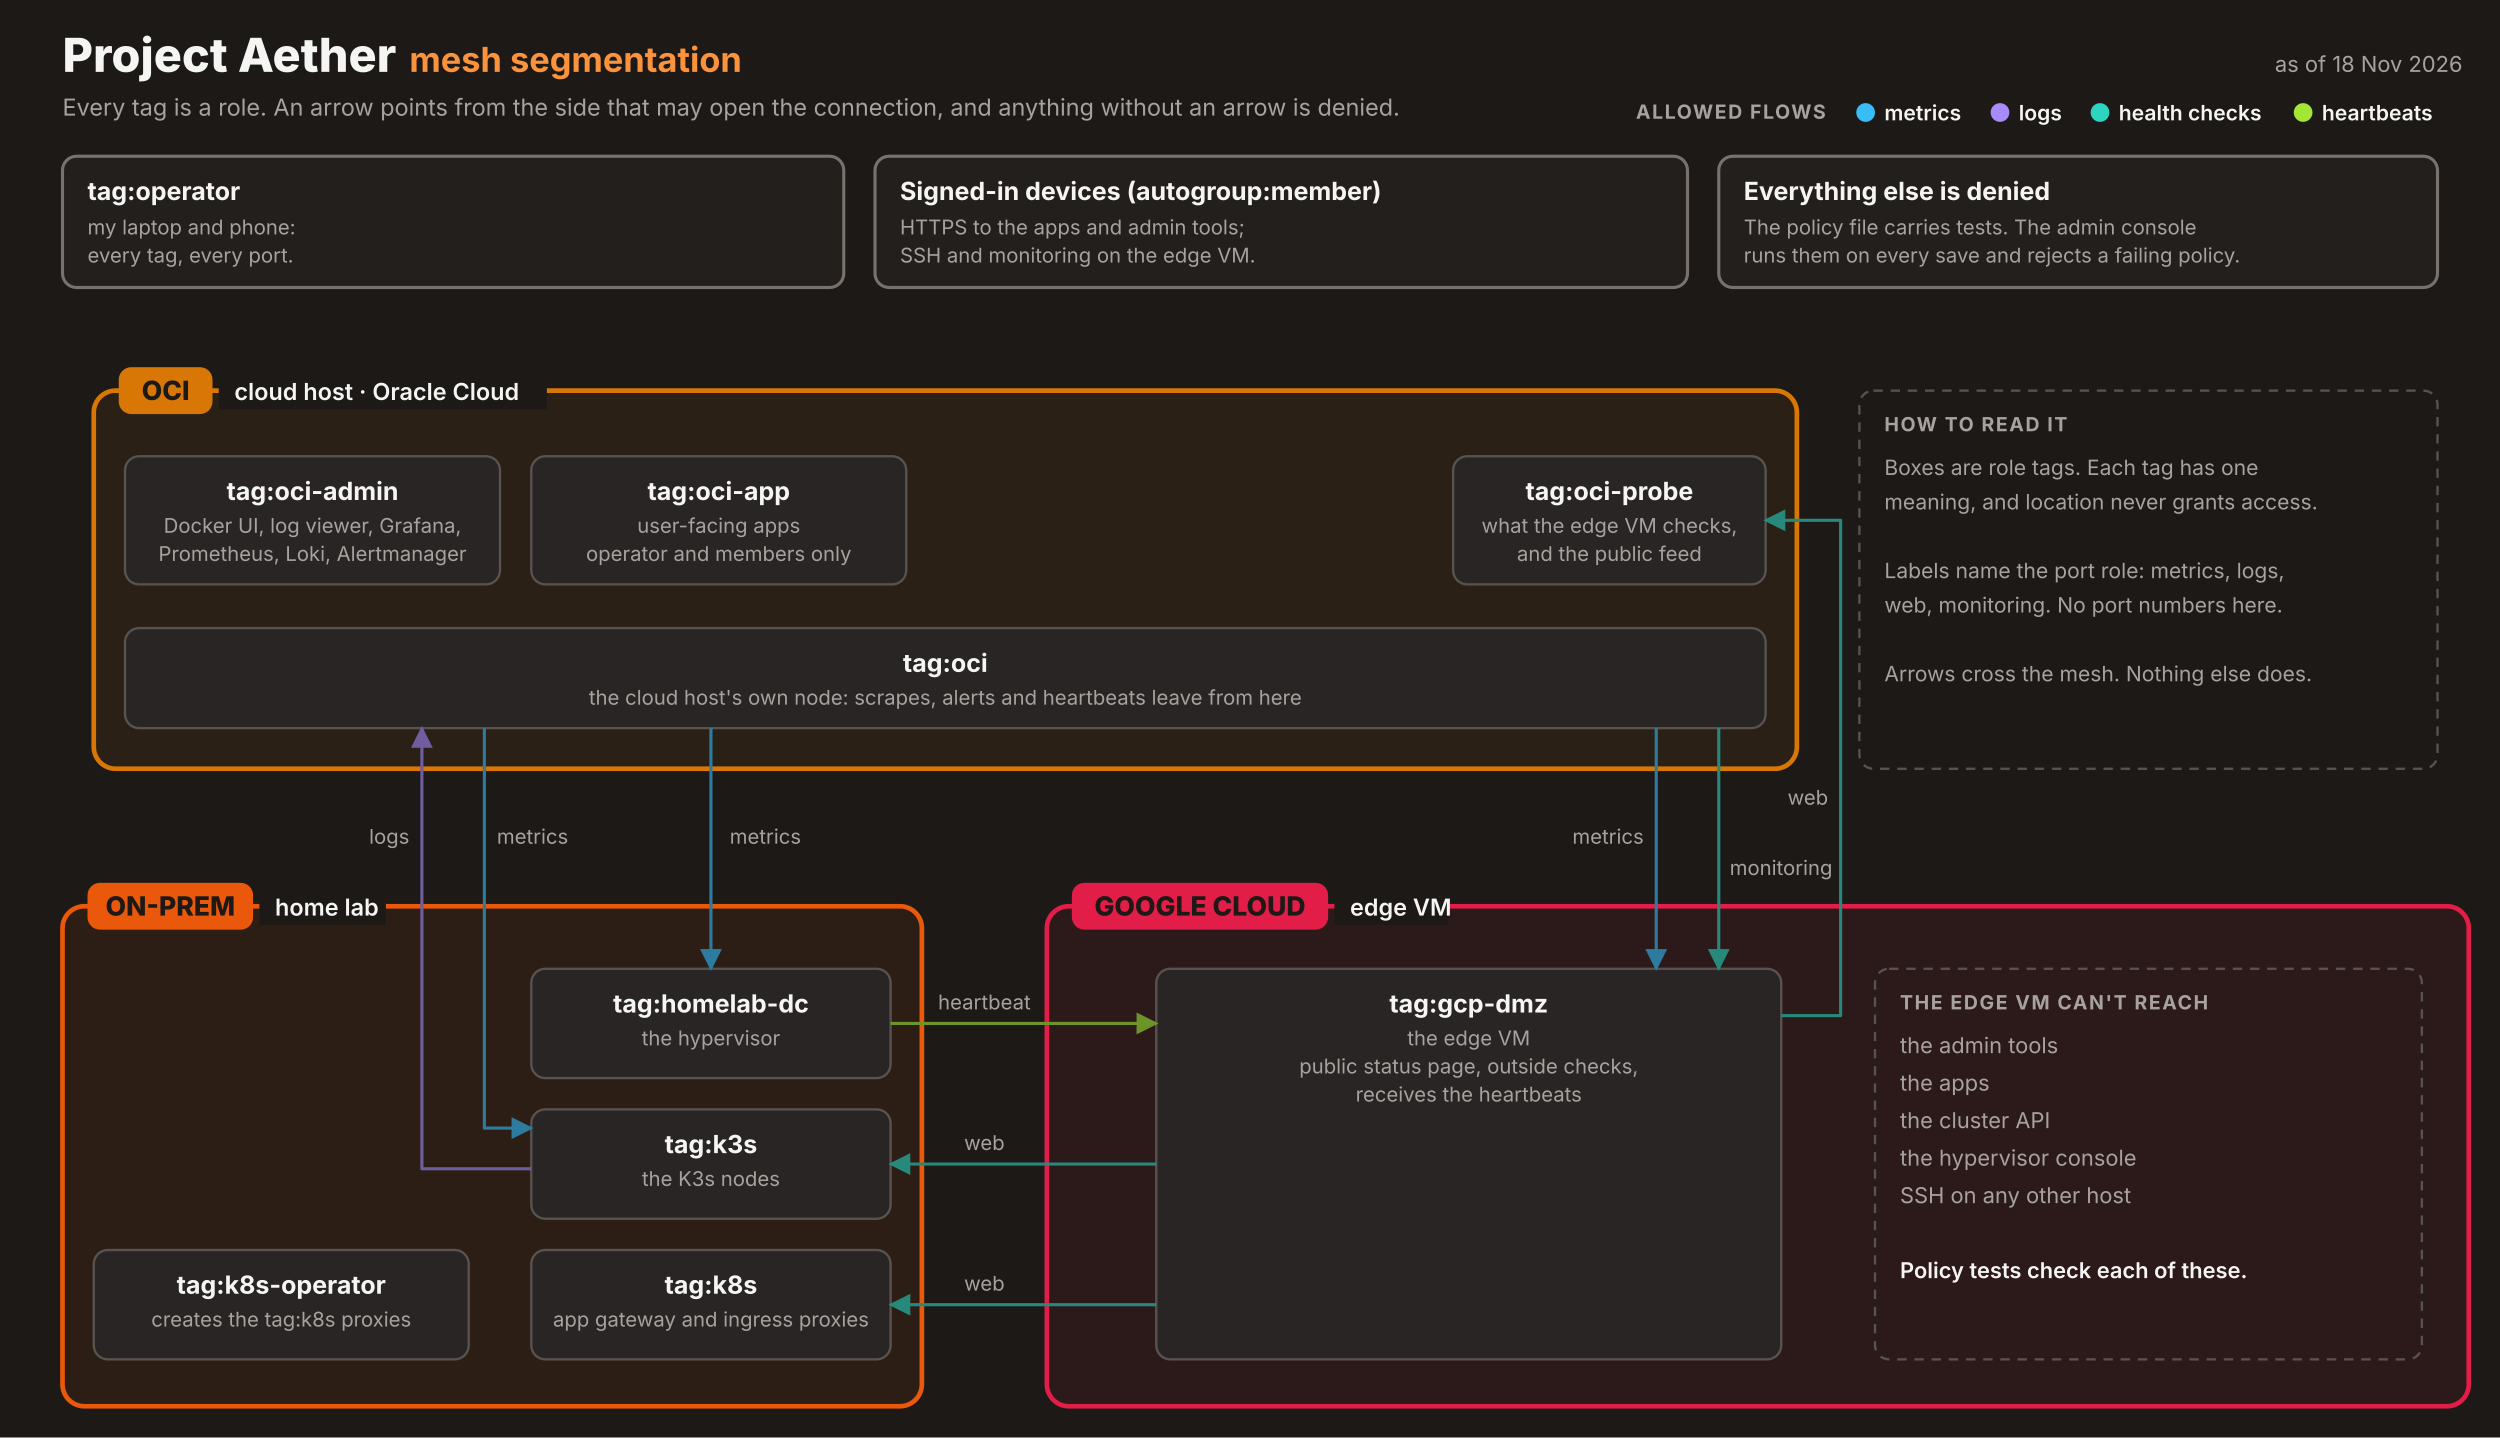
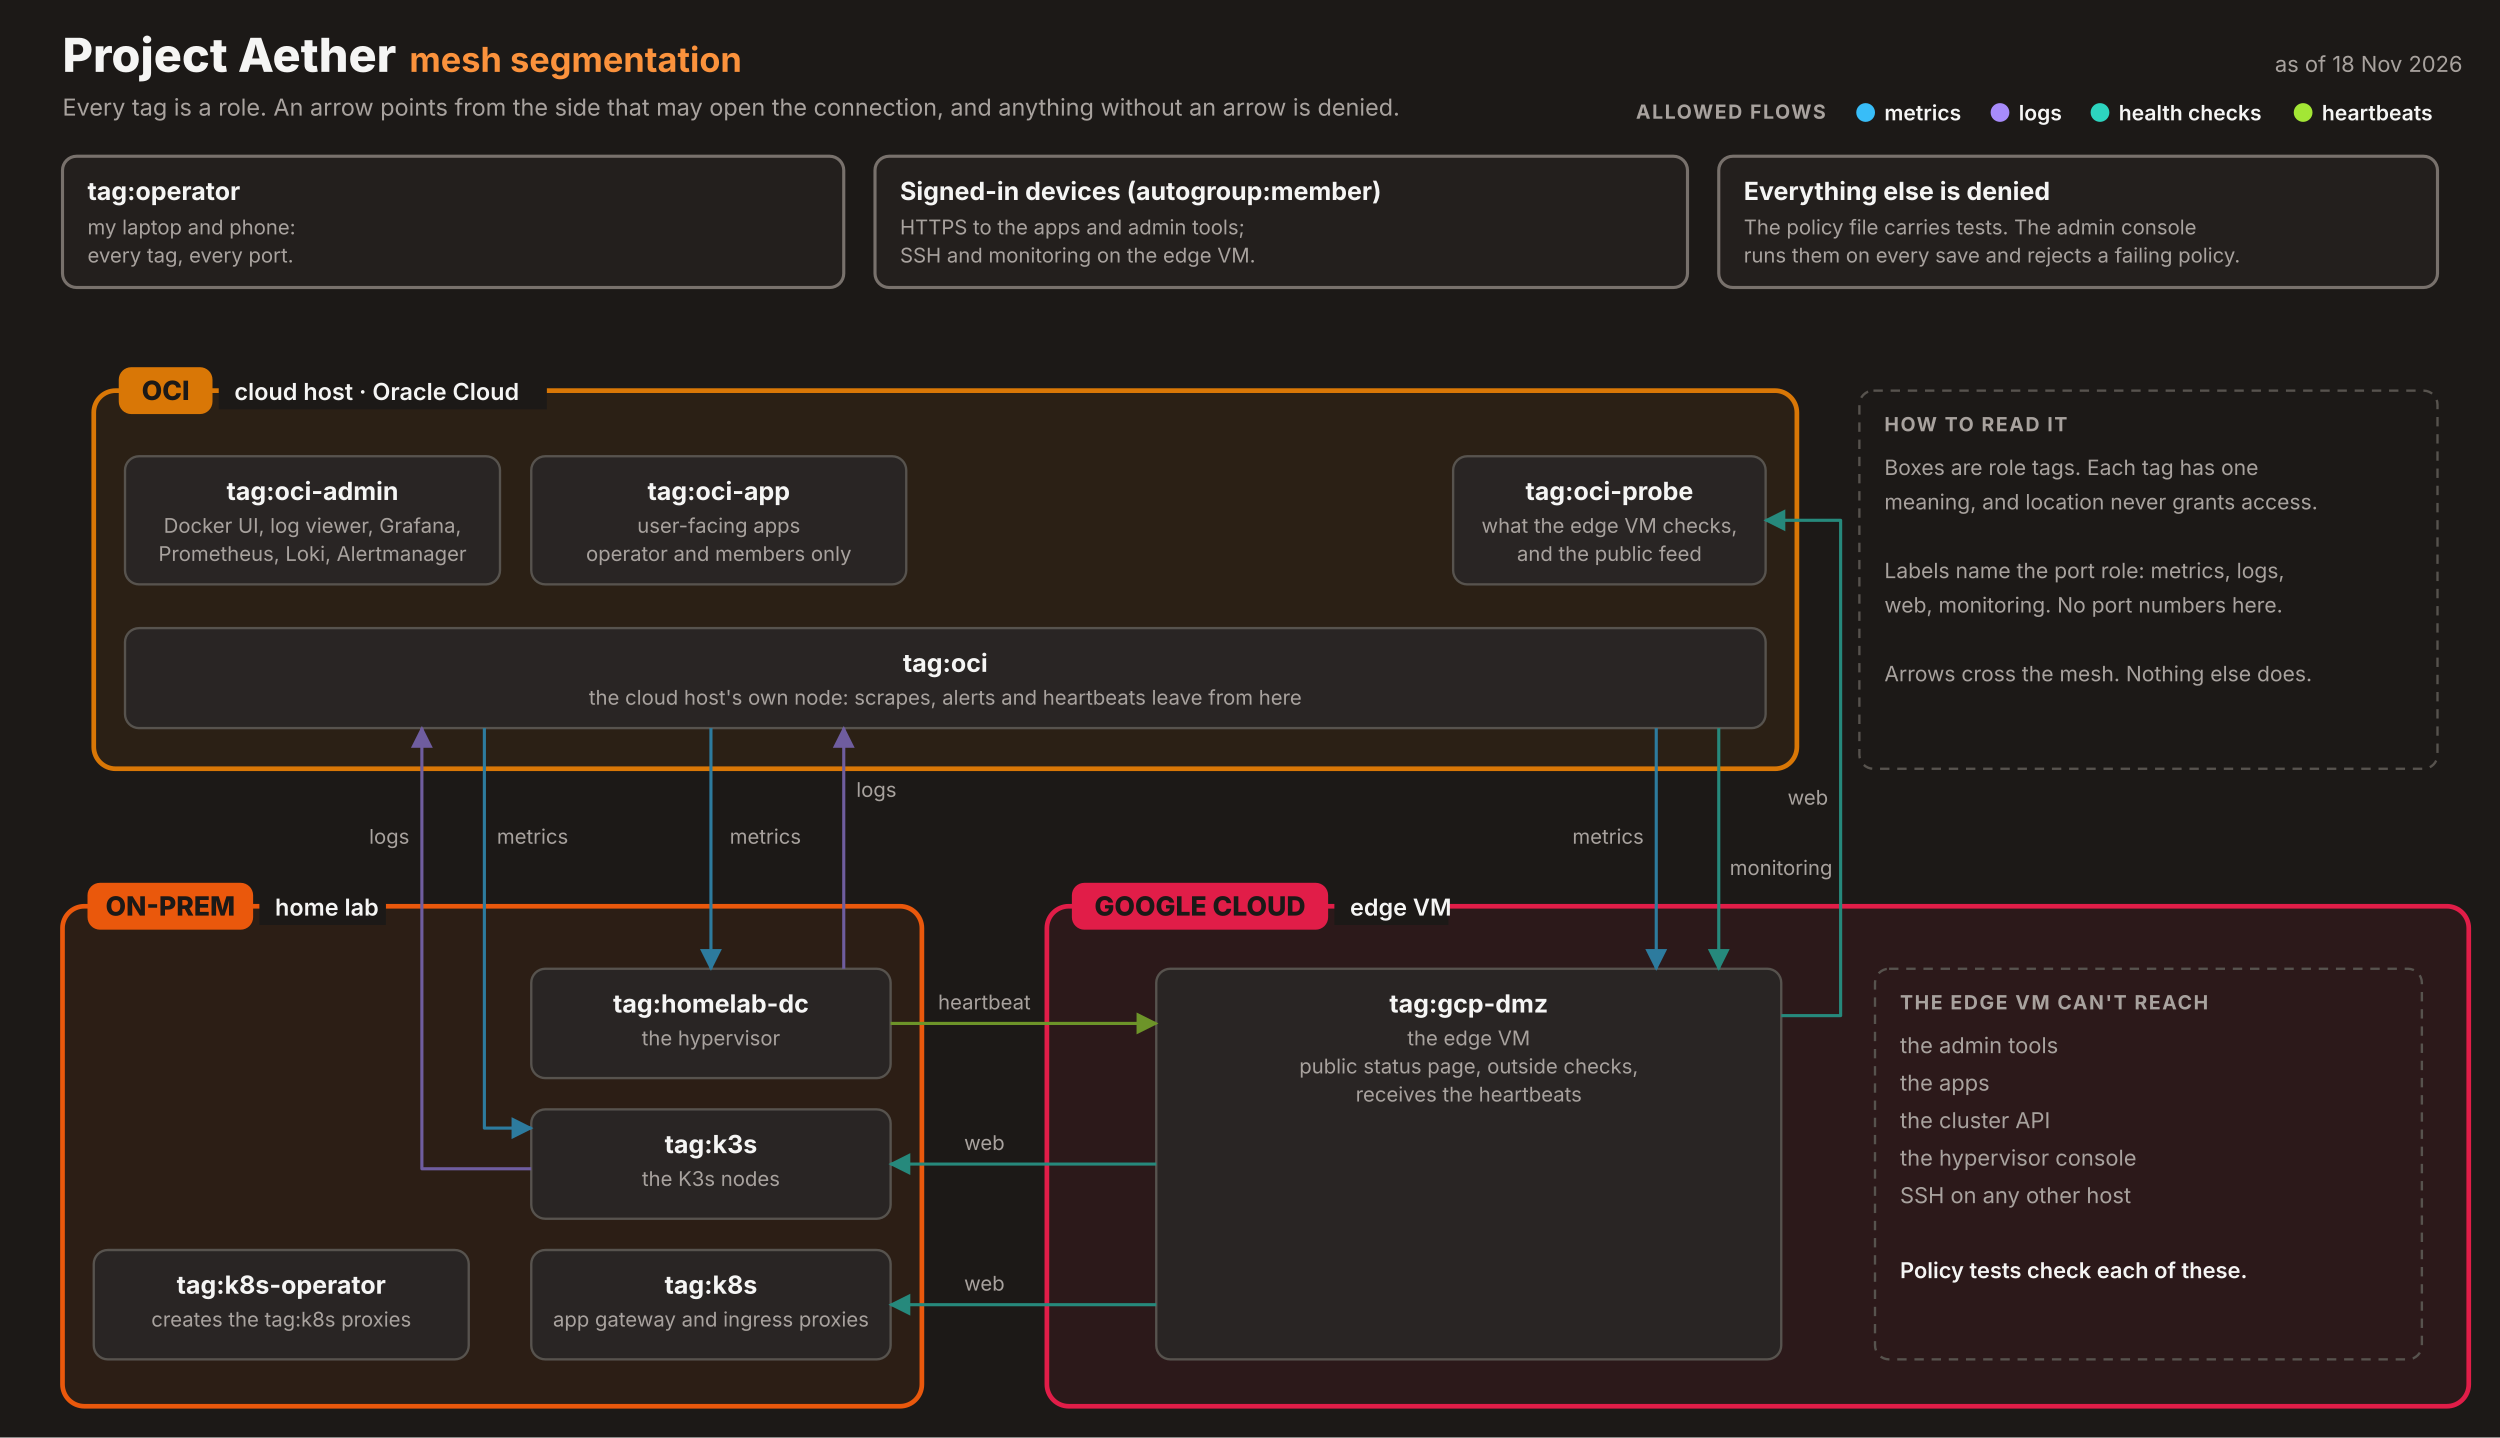
- <svg xmlns="http://www.w3.org/2000/svg" viewBox="0 0 1600 920" width="1600" height="920" font-family="Inter, 'Segoe UI', system-ui, -apple-system, Helvetica, Arial, sans-serif" role="img" aria-label="Mesh segmentation in Project Aether. Role tags are boxes, grouped by site: home lab, Oracle Cloud and Google Cloud, plus the operator and signed-in devices. The operator reaches every tag. Signed-in devices reach the apps and admin tools over HTTPS and the edge VM over SSH and monitoring. The cloud host scrapes metrics from the K3s nodes, the hypervisor and the edge VM and runs monitoring checks on the edge VM. The K3s nodes send logs to the cloud host. The edge VM may check the monitored services and the public feed on the cloud host and the web ports of the cluster. The hypervisor sends heartbeats to the edge VM. Everything else is denied, and policy tests run on every save.">
+ <svg xmlns="http://www.w3.org/2000/svg" viewBox="0 0 1600 920" width="1600" height="920" font-family="Inter, 'Segoe UI', system-ui, -apple-system, Helvetica, Arial, sans-serif" role="img" aria-label="Mesh segmentation in Project Aether. Role tags are boxes, grouped by site: home lab, Oracle Cloud and Google Cloud, plus the operator and signed-in devices. The operator reaches every tag. Signed-in devices reach the apps and admin tools over HTTPS and the edge VM over SSH and monitoring. The cloud host scrapes metrics from the K3s nodes, the hypervisor and the edge VM and runs monitoring checks on the edge VM. The K3s nodes and the hypervisor send logs to the cloud host. The edge VM may check the monitored services and the public feed on the cloud host and the web ports of the cluster. The hypervisor sends heartbeats to the edge VM. Everything else is denied, and policy tests run on every save.">
  <defs>
    <marker id="arr" viewBox="0 0 10 10" refX="9" refY="5" markerWidth="7" markerHeight="7" orient="auto">
      <path d="M0 0L10 5L0 10z" fill="#A8A29E" />
    </marker>
    <marker id="arr-2d7b9e" viewBox="0 0 10 10" refX="9" refY="5" markerWidth="7" markerHeight="7" orient="auto">
      <path d="M0 0L10 5L0 10z" fill="#2D7B9E" />
    </marker>
    <marker id="arr-6f5d9f" viewBox="0 0 10 10" refX="9" refY="5" markerWidth="7" markerHeight="7" orient="auto">
      <path d="M0 0L10 5L0 10z" fill="#6F5D9F" />
    </marker>
    <marker id="arr-26897c" viewBox="0 0 10 10" refX="9" refY="5" markerWidth="7" markerHeight="7" orient="auto">
      <path d="M0 0L10 5L0 10z" fill="#26897C" />
    </marker>
    <marker id="arr-6d9429" viewBox="0 0 10 10" refX="9" refY="5" markerWidth="7" markerHeight="7" orient="auto">
      <path d="M0 0L10 5L0 10z" fill="#6D9429" />
    </marker>
    <marker id="arr-38bdf8" viewBox="0 0 10 10" refX="9" refY="5" markerWidth="7" markerHeight="7" orient="auto">
      <path d="M0 0L10 5L0 10z" fill="#38BDF8" />
    </marker>
    <marker id="arr-a78bfa" viewBox="0 0 10 10" refX="9" refY="5" markerWidth="7" markerHeight="7" orient="auto">
      <path d="M0 0L10 5L0 10z" fill="#A78BFA" />
    </marker>
    <marker id="arr-2dd4bf" viewBox="0 0 10 10" refX="9" refY="5" markerWidth="7" markerHeight="7" orient="auto">
      <path d="M0 0L10 5L0 10z" fill="#2DD4BF" />
    </marker>
    <marker id="arr-a3e635" viewBox="0 0 10 10" refX="9" refY="5" markerWidth="7" markerHeight="7" orient="auto">
      <path d="M0 0L10 5L0 10z" fill="#A3E635" />
    </marker>
  </defs>
  <style>@media (prefers-reduced-motion: reduce){.anim{display:none}}</style>
  <rect width="1600" height="920" fill="#1C1917" />
  <text x="40" y="46" font-size="30" font-weight="800" fill="#F5F5F4" text-anchor="start">Project Aether</text>
  <text x="262" y="46" font-size="22" font-weight="700" fill="#FB923C" text-anchor="start">mesh segmentation</text>
  <text x="1576" y="46" font-size="14" font-weight="400" fill="#A8A29E" text-anchor="end">as of 18 Nov 2026</text>
  <text x="40" y="74" font-size="15" font-weight="400" fill="#A8A29E" text-anchor="start">Every tag is a role. An arrow points from the side that may open the connection, and anything without an arrow is denied.</text>
  <text x="1047" y="76" font-size="12.5" font-weight="700" fill="#A8A29E" text-anchor="start" letter-spacing="0.08em">ALLOWED FLOWS</text>
  <circle cx="1194" cy="72" r="6" fill="#38BDF8" />
  <text x="1206" y="77" font-size="13.5" font-weight="600" fill="#F5F5F4" text-anchor="start">metrics</text>
  <circle cx="1280" cy="72" r="6" fill="#A78BFA" />
  <text x="1292" y="77" font-size="13.5" font-weight="600" fill="#F5F5F4" text-anchor="start">logs</text>
  <circle cx="1344" cy="72" r="6" fill="#2DD4BF" />
  <text x="1356" y="77" font-size="13.5" font-weight="600" fill="#F5F5F4" text-anchor="start">health checks</text>
  <circle cx="1474" cy="72" r="6" fill="#A3E635" />
  <text x="1486" y="77" font-size="13.5" font-weight="600" fill="#F5F5F4" text-anchor="start">heartbeats</text>
  <rect x="40" y="100" width="500" height="84" rx="9" fill="#231F1D" stroke="#78716C" stroke-width="2" />
  <text x="56" y="128" font-size="16" font-weight="700" fill="#F5F5F4" text-anchor="start">tag:operator</text>
  <text x="56" y="150" font-size="13" font-weight="400" fill="#A8A29E" text-anchor="start">my laptop and phone:</text>
  <text x="56" y="168" font-size="13" font-weight="400" fill="#A8A29E" text-anchor="start">every tag, every port.</text>
  <rect x="560" y="100" width="520" height="84" rx="9" fill="#231F1D" stroke="#78716C" stroke-width="2" />
  <text x="576" y="128" font-size="16" font-weight="700" fill="#F5F5F4" text-anchor="start">Signed-in devices (autogroup:member)</text>
  <text x="576" y="150" font-size="13" font-weight="400" fill="#A8A29E" text-anchor="start">HTTPS to the apps and admin tools;</text>
  <text x="576" y="168" font-size="13" font-weight="400" fill="#A8A29E" text-anchor="start">SSH and monitoring on the edge VM.</text>
  <rect x="1100" y="100" width="460" height="84" rx="9" fill="#231F1D" stroke="#78716C" stroke-width="2" />
  <text x="1116" y="128" font-size="16" font-weight="700" fill="#F5F5F4" text-anchor="start">Everything else is denied</text>
  <text x="1116" y="150" font-size="13" font-weight="400" fill="#A8A29E" text-anchor="start">The policy file carries tests. The admin console</text>
  <text x="1116" y="168" font-size="13" font-weight="400" fill="#A8A29E" text-anchor="start">runs them on every save and rejects a failing policy.</text>
  <rect x="60" y="250" width="1090" height="242" rx="14" fill="#D97706" fill-opacity="0.08" stroke="#D97706" stroke-width="3" />
  <rect x="76" y="235" width="60" height="30" rx="8" fill="#D97706" />
  <text x="106.0" y="256" font-size="17" font-weight="800" fill="#1C1917" text-anchor="middle">OCI</text>
  <rect x="140" y="238" width="210" height="24" fill="#1C1917" />
  <text x="150" y="256" font-size="15" font-weight="600" fill="#F5F5F4" text-anchor="start">cloud host · Oracle Cloud</text>
  <rect x="80" y="292" width="240" height="82" rx="9" fill="#292524" stroke="#57534E" stroke-width="1.5" />
  <text x="200.0" y="320" font-size="16" font-weight="700" fill="#F5F5F4" text-anchor="middle">tag:oci-admin</text>
  <text x="200.0" y="341" font-size="13" font-weight="400" fill="#A8A29E" text-anchor="middle">Docker UI, log viewer, Grafana,</text>
  <text x="200.0" y="359" font-size="13" font-weight="400" fill="#A8A29E" text-anchor="middle">Prometheus, Loki, Alertmanager</text>
  <rect x="340" y="292" width="240" height="82" rx="9" fill="#292524" stroke="#57534E" stroke-width="1.5" />
  <text x="460.0" y="320" font-size="16" font-weight="700" fill="#F5F5F4" text-anchor="middle">tag:oci-app</text>
  <text x="460.0" y="341" font-size="13" font-weight="400" fill="#A8A29E" text-anchor="middle">user-facing apps</text>
  <text x="460.0" y="359" font-size="13" font-weight="400" fill="#A8A29E" text-anchor="middle">operator and members only</text>
  <rect x="930" y="292" width="200" height="82" rx="9" fill="#292524" stroke="#57534E" stroke-width="1.5" />
  <text x="1030.0" y="320" font-size="16" font-weight="700" fill="#F5F5F4" text-anchor="middle">tag:oci-probe</text>
  <text x="1030.0" y="341" font-size="13" font-weight="400" fill="#A8A29E" text-anchor="middle">what the edge VM checks,</text>
  <text x="1030.0" y="359" font-size="13" font-weight="400" fill="#A8A29E" text-anchor="middle">and the public feed</text>
  <rect x="80" y="402" width="1050" height="64" rx="9" fill="#292524" stroke="#57534E" stroke-width="1.5" />
  <text x="605.0" y="430" font-size="16" font-weight="700" fill="#F5F5F4" text-anchor="middle">tag:oci</text>
  <text x="605.0" y="451" font-size="13" font-weight="400" fill="#A8A29E" text-anchor="middle">the cloud host's own node: scrapes, alerts and heartbeats leave from here</text>
  <rect x="40" y="580" width="550" height="320" rx="14" fill="#EA580C" fill-opacity="0.08" stroke="#EA580C" stroke-width="3" />
  <rect x="56" y="565" width="106" height="30" rx="8" fill="#EA580C" />
  <text x="109.0" y="586" font-size="17" font-weight="800" fill="#1C1917" text-anchor="middle">ON-PREM</text>
  <rect x="166" y="568" width="81" height="24" fill="#1C1917" />
  <text x="176" y="586" font-size="15" font-weight="600" fill="#F5F5F4" text-anchor="start">home lab</text>
  <rect x="340" y="620" width="230" height="70" rx="9" fill="#292524" stroke="#57534E" stroke-width="1.5" />
  <text x="455.0" y="648" font-size="16" font-weight="700" fill="#F5F5F4" text-anchor="middle">tag:homelab-dc</text>
  <text x="455.0" y="669" font-size="13" font-weight="400" fill="#A8A29E" text-anchor="middle">the hypervisor</text>
  <rect x="340" y="710" width="230" height="70" rx="9" fill="#292524" stroke="#57534E" stroke-width="1.5" />
  <text x="455.0" y="738" font-size="16" font-weight="700" fill="#F5F5F4" text-anchor="middle">tag:k3s</text>
  <text x="455.0" y="759" font-size="13" font-weight="400" fill="#A8A29E" text-anchor="middle">the K3s nodes</text>
  <rect x="340" y="800" width="230" height="70" rx="9" fill="#292524" stroke="#57534E" stroke-width="1.5" />
  <text x="455.0" y="828" font-size="16" font-weight="700" fill="#F5F5F4" text-anchor="middle">tag:k8s</text>
  <text x="455.0" y="849" font-size="13" font-weight="400" fill="#A8A29E" text-anchor="middle">app gateway and ingress proxies</text>
  <rect x="60" y="800" width="240" height="70" rx="9" fill="#292524" stroke="#57534E" stroke-width="1.5" />
  <text x="180.0" y="828" font-size="16" font-weight="700" fill="#F5F5F4" text-anchor="middle">tag:k8s-operator</text>
  <text x="180.0" y="849" font-size="13" font-weight="400" fill="#A8A29E" text-anchor="middle">creates the tag:k8s proxies</text>
  <rect x="670" y="580" width="910" height="320" rx="14" fill="#E11D48" fill-opacity="0.08" stroke="#E11D48" stroke-width="3" />
  <rect x="686" y="565" width="164" height="30" rx="8" fill="#E11D48" />
  <text x="768.0" y="586" font-size="17" font-weight="800" fill="#1C1917" text-anchor="middle">GOOGLE CLOUD</text>
  <rect x="854" y="568" width="73" height="24" fill="#1C1917" />
  <text x="864" y="586" font-size="15" font-weight="600" fill="#F5F5F4" text-anchor="start">edge VM</text>
  <rect x="740" y="620" width="400" height="250" rx="9" fill="#292524" stroke="#57534E" stroke-width="1.5" />
  <text x="940.0" y="648" font-size="16" font-weight="700" fill="#F5F5F4" text-anchor="middle">tag:gcp-dmz</text>
  <text x="940.0" y="669" font-size="13" font-weight="400" fill="#A8A29E" text-anchor="middle">the edge VM</text>
  <text x="940.0" y="687" font-size="13" font-weight="400" fill="#A8A29E" text-anchor="middle">public status page, outside checks,</text>
  <text x="940.0" y="705" font-size="13" font-weight="400" fill="#A8A29E" text-anchor="middle">receives the heartbeats</text>
  <rect x="1200" y="620" width="350" height="250" rx="9" fill="none" stroke="#57534E" stroke-width="1.5" stroke-dasharray="6 5" />
  <text x="1216" y="646" font-size="12.5" font-weight="700" fill="#A8A29E" text-anchor="start" letter-spacing="0.08em">THE EDGE VM CAN'T REACH</text>
  <text x="1216" y="674" font-size="14" font-weight="400" fill="#A8A29E" text-anchor="start">the admin tools</text>
  <text x="1216" y="698" font-size="14" font-weight="400" fill="#A8A29E" text-anchor="start">the apps</text>
  <text x="1216" y="722" font-size="14" font-weight="400" fill="#A8A29E" text-anchor="start">the cluster API</text>
  <text x="1216" y="746" font-size="14" font-weight="400" fill="#A8A29E" text-anchor="start">the hypervisor console</text>
  <text x="1216" y="770" font-size="14" font-weight="400" fill="#A8A29E" text-anchor="start">SSH on any other host</text>
  <text x="1216" y="794" font-size="14" font-weight="600" fill="#F5F5F4" text-anchor="start" />
  <text x="1216" y="818" font-size="14" font-weight="600" fill="#F5F5F4" text-anchor="start">Policy tests check each of these.</text>
  <rect x="1190" y="250" width="370" height="242" rx="9" fill="none" stroke="#57534E" stroke-width="1.5" stroke-dasharray="6 5" />
  <text x="1206" y="276" font-size="12.5" font-weight="700" fill="#A8A29E" text-anchor="start" letter-spacing="0.08em">HOW TO READ IT</text>
  <text x="1206" y="304" font-size="13.5" font-weight="400" fill="#A8A29E" text-anchor="start">Boxes are role tags. Each tag has one</text>
  <text x="1206" y="326" font-size="13.5" font-weight="400" fill="#A8A29E" text-anchor="start">meaning, and location never grants access.</text>
  <text x="1206" y="348" font-size="13.5" font-weight="400" fill="#A8A29E" text-anchor="start" />
  <text x="1206" y="370" font-size="13.5" font-weight="400" fill="#A8A29E" text-anchor="start">Labels name the port role: metrics, logs,</text>
  <text x="1206" y="392" font-size="13.5" font-weight="400" fill="#A8A29E" text-anchor="start">web, monitoring. No port numbers here.</text>
  <text x="1206" y="414" font-size="13.5" font-weight="400" fill="#A8A29E" text-anchor="start" />
  <text x="1206" y="436" font-size="13.5" font-weight="400" fill="#A8A29E" text-anchor="start">Arrows cross the mesh. Nothing else does.</text>
  <path d="M455,466 L455,620" fill="none" stroke="#2D7B9E" stroke-width="2" stroke-linejoin="round" marker-end="url(#arr-2d7b9e)" />
  <path d="M310,466 L310,722 L340,722" fill="none" stroke="#2D7B9E" stroke-width="2" stroke-linejoin="round" marker-end="url(#arr-2d7b9e)" />
  <path d="M340,748 L270,748 L270,466" fill="none" stroke="#6F5D9F" stroke-width="2" stroke-linejoin="round" marker-end="url(#arr-6f5d9f)" />
+   <path d="M540,620 L540,466" fill="none" stroke="#6F5D9F" stroke-width="2" stroke-linejoin="round" marker-end="url(#arr-6f5d9f)" />
  <path d="M1060,466 L1060,620" fill="none" stroke="#2D7B9E" stroke-width="2" stroke-linejoin="round" marker-end="url(#arr-2d7b9e)" />
  <path d="M1100,466 L1100,620" fill="none" stroke="#26897C" stroke-width="2" stroke-linejoin="round" marker-end="url(#arr-26897c)" />
  <path d="M1140,650 L1178,650 L1178,333 L1130,333" fill="none" stroke="#26897C" stroke-width="2" stroke-linejoin="round" marker-end="url(#arr-26897c)" />
  <path d="M740,745 L570,745" fill="none" stroke="#26897C" stroke-width="2" stroke-linejoin="round" marker-end="url(#arr-26897c)" />
  <path d="M740,835 L570,835" fill="none" stroke="#26897C" stroke-width="2" stroke-linejoin="round" marker-end="url(#arr-26897c)" />
  <path d="M570,655 L740,655" fill="none" stroke="#6D9429" stroke-width="2" stroke-linejoin="round" marker-end="url(#arr-6d9429)" />
  <text x="467" y="540" font-size="13" font-weight="400" fill="#A8A29E" text-anchor="start">metrics</text>
  <text x="318" y="540" font-size="13" font-weight="400" fill="#A8A29E" text-anchor="start">metrics</text>
  <text x="262" y="540" font-size="13" font-weight="400" fill="#A8A29E" text-anchor="end">logs</text>
+   <text x="548" y="510" font-size="13" font-weight="400" fill="#A8A29E" text-anchor="start">logs</text>
  <text x="1052" y="540" font-size="13" font-weight="400" fill="#A8A29E" text-anchor="end">metrics</text>
  <text x="1107" y="560" font-size="13" font-weight="400" fill="#A8A29E" text-anchor="start">monitoring</text>
  <text x="1170" y="515" font-size="13" font-weight="400" fill="#A8A29E" text-anchor="end">web</text>
  <text x="630" y="736" font-size="13" font-weight="400" fill="#A8A29E" text-anchor="middle">web</text>
  <text x="630" y="826" font-size="13" font-weight="400" fill="#A8A29E" text-anchor="middle">web</text>
  <text x="630" y="646" font-size="13" font-weight="400" fill="#A8A29E" text-anchor="middle">heartbeat</text>
  <g class="anim" pointer-events="none">
    <path d="M455,466 L455,620" fill="none" stroke="#38BDF8" stroke-width="3" stroke-linejoin="round" marker-end="url(#arr-38bdf8)" opacity="0">
      <animate attributeName="opacity" dur="7.3s" repeatCount="indefinite" keyTimes="0;0.021;0.041;0.247;0.267;1" values="0;0;1;1;0;0" />
    </path>
    <g opacity="0">
      <animate attributeName="opacity" dur="7.3s" repeatCount="indefinite" calcMode="discrete" keyTimes="0;0.041;0.11;1" values="0;1;0;0" />
      <animateMotion dur="7.3s" repeatCount="indefinite" path="M455,466 L455,620" calcMode="linear" keyPoints="0;0;1;1" keyTimes="0;0.041;0.11;1" />
      <circle r="12" fill="#38BDF8" fill-opacity="0.28" />
      <circle r="6" fill="#38BDF8" stroke="#F5F5F4" stroke-width="2" />
    </g>
    <path d="M310,466 L310,722 L340,722" fill="none" stroke="#38BDF8" stroke-width="3" stroke-linejoin="round" marker-end="url(#arr-38bdf8)" opacity="0">
      <animate attributeName="opacity" dur="7.3s" repeatCount="indefinite" keyTimes="0;0.021;0.041;0.247;0.267;1" values="0;0;1;1;0;0" />
    </path>
    <g opacity="0">
      <animate attributeName="opacity" dur="7.3s" repeatCount="indefinite" calcMode="discrete" keyTimes="0;0.041;0.11;1" values="0;1;0;0" />
      <animateMotion dur="7.3s" repeatCount="indefinite" path="M310,466 L310,722 L340,722" calcMode="linear" keyPoints="0;0;1;1" keyTimes="0;0.041;0.11;1" />
      <circle r="12" fill="#38BDF8" fill-opacity="0.28" />
      <circle r="6" fill="#38BDF8" stroke="#F5F5F4" stroke-width="2" />
    </g>
    <path d="M1060,466 L1060,620" fill="none" stroke="#38BDF8" stroke-width="3" stroke-linejoin="round" marker-end="url(#arr-38bdf8)" opacity="0">
      <animate attributeName="opacity" dur="7.3s" repeatCount="indefinite" keyTimes="0;0.021;0.041;0.247;0.267;1" values="0;0;1;1;0;0" />
    </path>
    <g opacity="0">
      <animate attributeName="opacity" dur="7.3s" repeatCount="indefinite" calcMode="discrete" keyTimes="0;0.041;0.11;1" values="0;1;0;0" />
      <animateMotion dur="7.3s" repeatCount="indefinite" path="M1060,466 L1060,620" calcMode="linear" keyPoints="0;0;1;1" keyTimes="0;0.041;0.11;1" />
      <circle r="12" fill="#38BDF8" fill-opacity="0.28" />
      <circle r="6" fill="#38BDF8" stroke="#F5F5F4" stroke-width="2" />
    </g>
    <rect x="78" y="400" width="1054" height="68" rx="10" fill="none" stroke="#38BDF8" stroke-width="2.5" opacity="0">
      <animate attributeName="opacity" dur="7.3s" repeatCount="indefinite" keyTimes="0;0.007;0.027;0.247;0.267;1" values="0;0;1;1;0;0" />
    </rect>
    <rect x="338" y="618" width="234" height="74" rx="10" fill="none" stroke="#38BDF8" stroke-width="2.5" opacity="0">
      <animate attributeName="opacity" dur="7.3s" repeatCount="indefinite" keyTimes="0;0.089;0.11;0.247;0.267;1" values="0;0;1;1;0;0" />
    </rect>
    <rect x="338" y="708" width="234" height="74" rx="10" fill="none" stroke="#38BDF8" stroke-width="2.5" opacity="0">
      <animate attributeName="opacity" dur="7.3s" repeatCount="indefinite" keyTimes="0;0.089;0.11;0.247;0.267;1" values="0;0;1;1;0;0" />
    </rect>
    <rect x="738" y="618" width="404" height="254" rx="10" fill="none" stroke="#38BDF8" stroke-width="2.5" opacity="0">
      <animate attributeName="opacity" dur="7.3s" repeatCount="indefinite" keyTimes="0;0.089;0.11;0.247;0.267;1" values="0;0;1;1;0;0" />
    </rect>
    <rect x="1184" y="58" width="84" height="28" fill="#1C1917" opacity="0">
      <animate attributeName="opacity" dur="7.3s" repeatCount="indefinite" keyTimes="0;0.007;0.027;0.247;0.267;1" values="0.7;0.7;0;0;0.7;0.7" />
    </rect>
    <path d="M340,748 L270,748 L270,466" fill="none" stroke="#A78BFA" stroke-width="3" stroke-linejoin="round" marker-end="url(#arr-a78bfa)" opacity="0">
      <animate attributeName="opacity" dur="7.3s" repeatCount="indefinite" keyTimes="0;0.253;0.274;0.479;0.5;1" values="0;0;1;1;0;0" />
    </path>
    <g opacity="0">
      <animate attributeName="opacity" dur="7.3s" repeatCount="indefinite" calcMode="discrete" keyTimes="0;0.274;0.343;1" values="0;1;0;0" />
      <animateMotion dur="7.3s" repeatCount="indefinite" path="M340,748 L270,748 L270,466" calcMode="linear" keyPoints="0;0;1;1" keyTimes="0;0.274;0.343;1" />
      <circle r="12" fill="#A78BFA" fill-opacity="0.28" />
      <circle r="6" fill="#A78BFA" stroke="#F5F5F4" stroke-width="2" />
    </g>
+     <path d="M540,620 L540,466" fill="none" stroke="#A78BFA" stroke-width="3" stroke-linejoin="round" marker-end="url(#arr-a78bfa)" opacity="0">
+       <animate attributeName="opacity" dur="7.3s" repeatCount="indefinite" keyTimes="0;0.253;0.274;0.479;0.5;1" values="0;0;1;1;0;0" />
+     </path>
+     <g opacity="0">
+       <animate attributeName="opacity" dur="7.3s" repeatCount="indefinite" calcMode="discrete" keyTimes="0;0.274;0.343;1" values="0;1;0;0" />
+       <animateMotion dur="7.3s" repeatCount="indefinite" path="M540,620 L540,466" calcMode="linear" keyPoints="0;0;1;1" keyTimes="0;0.274;0.343;1" />
+       <circle r="12" fill="#A78BFA" fill-opacity="0.28" />
+       <circle r="6" fill="#A78BFA" stroke="#F5F5F4" stroke-width="2" />
+     </g>
    <rect x="338" y="708" width="234" height="74" rx="10" fill="none" stroke="#A78BFA" stroke-width="2.5" opacity="0">
+       <animate attributeName="opacity" dur="7.3s" repeatCount="indefinite" keyTimes="0;0.24;0.26;0.479;0.5;1" values="0;0;1;1;0;0" />
+     </rect>
+     <rect x="338" y="618" width="234" height="74" rx="10" fill="none" stroke="#A78BFA" stroke-width="2.5" opacity="0">
      <animate attributeName="opacity" dur="7.3s" repeatCount="indefinite" keyTimes="0;0.24;0.26;0.479;0.5;1" values="0;0;1;1;0;0" />
    </rect>
    <rect x="78" y="400" width="1054" height="68" rx="10" fill="none" stroke="#A78BFA" stroke-width="2.5" opacity="0">
      <animate attributeName="opacity" dur="7.3s" repeatCount="indefinite" keyTimes="0;0.322;0.343;0.479;0.5;1" values="0;0;1;1;0;0" />
    </rect>
    <rect x="1270" y="58" width="62" height="28" fill="#1C1917" opacity="0">
      <animate attributeName="opacity" dur="7.3s" repeatCount="indefinite" keyTimes="0;0.24;0.26;0.479;0.5;1" values="0.7;0.7;0;0;0.7;0.7" />
    </rect>
    <path d="M1140,650 L1178,650 L1178,333 L1130,333" fill="none" stroke="#2DD4BF" stroke-width="3" stroke-linejoin="round" marker-end="url(#arr-2dd4bf)" opacity="0">
      <animate attributeName="opacity" dur="7.3s" repeatCount="indefinite" keyTimes="0;0.486;0.507;0.712;0.733;1" values="0;0;1;1;0;0" />
    </path>
    <g opacity="0">
      <animate attributeName="opacity" dur="7.3s" repeatCount="indefinite" calcMode="discrete" keyTimes="0;0.507;0.575;1" values="0;1;0;0" />
      <animateMotion dur="7.3s" repeatCount="indefinite" path="M1140,650 L1178,650 L1178,333 L1130,333" calcMode="linear" keyPoints="0;0;1;1" keyTimes="0;0.507;0.575;1" />
      <circle r="12" fill="#2DD4BF" fill-opacity="0.28" />
      <circle r="6" fill="#2DD4BF" stroke="#F5F5F4" stroke-width="2" />
    </g>
    <path d="M740,745 L570,745" fill="none" stroke="#2DD4BF" stroke-width="3" stroke-linejoin="round" marker-end="url(#arr-2dd4bf)" opacity="0">
      <animate attributeName="opacity" dur="7.3s" repeatCount="indefinite" keyTimes="0;0.486;0.507;0.712;0.733;1" values="0;0;1;1;0;0" />
    </path>
    <g opacity="0">
      <animate attributeName="opacity" dur="7.3s" repeatCount="indefinite" calcMode="discrete" keyTimes="0;0.507;0.575;1" values="0;1;0;0" />
      <animateMotion dur="7.3s" repeatCount="indefinite" path="M740,745 L570,745" calcMode="linear" keyPoints="0;0;1;1" keyTimes="0;0.507;0.575;1" />
      <circle r="12" fill="#2DD4BF" fill-opacity="0.28" />
      <circle r="6" fill="#2DD4BF" stroke="#F5F5F4" stroke-width="2" />
    </g>
    <path d="M740,835 L570,835" fill="none" stroke="#2DD4BF" stroke-width="3" stroke-linejoin="round" marker-end="url(#arr-2dd4bf)" opacity="0">
      <animate attributeName="opacity" dur="7.3s" repeatCount="indefinite" keyTimes="0;0.486;0.507;0.712;0.733;1" values="0;0;1;1;0;0" />
    </path>
    <g opacity="0">
      <animate attributeName="opacity" dur="7.3s" repeatCount="indefinite" calcMode="discrete" keyTimes="0;0.507;0.575;1" values="0;1;0;0" />
      <animateMotion dur="7.3s" repeatCount="indefinite" path="M740,835 L570,835" calcMode="linear" keyPoints="0;0;1;1" keyTimes="0;0.507;0.575;1" />
      <circle r="12" fill="#2DD4BF" fill-opacity="0.28" />
      <circle r="6" fill="#2DD4BF" stroke="#F5F5F4" stroke-width="2" />
    </g>
    <path d="M1100,466 L1100,620" fill="none" stroke="#2DD4BF" stroke-width="3" stroke-linejoin="round" marker-end="url(#arr-2dd4bf)" opacity="0">
      <animate attributeName="opacity" dur="7.3s" repeatCount="indefinite" keyTimes="0;0.486;0.507;0.712;0.733;1" values="0;0;1;1;0;0" />
    </path>
    <g opacity="0">
      <animate attributeName="opacity" dur="7.3s" repeatCount="indefinite" calcMode="discrete" keyTimes="0;0.507;0.575;1" values="0;1;0;0" />
      <animateMotion dur="7.3s" repeatCount="indefinite" path="M1100,466 L1100,620" calcMode="linear" keyPoints="0;0;1;1" keyTimes="0;0.507;0.575;1" />
      <circle r="12" fill="#2DD4BF" fill-opacity="0.28" />
      <circle r="6" fill="#2DD4BF" stroke="#F5F5F4" stroke-width="2" />
    </g>
    <rect x="738" y="618" width="404" height="254" rx="10" fill="none" stroke="#2DD4BF" stroke-width="2.5" opacity="0">
      <animate attributeName="opacity" dur="7.3s" repeatCount="indefinite" keyTimes="0;0.473;0.493;0.712;0.733;1" values="0;0;1;1;0;0" />
    </rect>
    <rect x="928" y="290" width="204" height="86" rx="10" fill="none" stroke="#2DD4BF" stroke-width="2.5" opacity="0">
      <animate attributeName="opacity" dur="7.3s" repeatCount="indefinite" keyTimes="0;0.555;0.575;0.712;0.733;1" values="0;0;1;1;0;0" />
    </rect>
    <rect x="338" y="708" width="234" height="74" rx="10" fill="none" stroke="#2DD4BF" stroke-width="2.5" opacity="0">
      <animate attributeName="opacity" dur="7.3s" repeatCount="indefinite" keyTimes="0;0.555;0.575;0.712;0.733;1" values="0;0;1;1;0;0" />
    </rect>
    <rect x="338" y="798" width="234" height="74" rx="10" fill="none" stroke="#2DD4BF" stroke-width="2.5" opacity="0">
      <animate attributeName="opacity" dur="7.3s" repeatCount="indefinite" keyTimes="0;0.555;0.575;0.712;0.733;1" values="0;0;1;1;0;0" />
    </rect>
    <rect x="78" y="400" width="1054" height="68" rx="10" fill="none" stroke="#2DD4BF" stroke-width="2.5" opacity="0">
      <animate attributeName="opacity" dur="7.3s" repeatCount="indefinite" keyTimes="0;0.555;0.575;0.712;0.733;1" values="0;0;1;1;0;0" />
    </rect>
    <rect x="1334" y="58" width="128" height="28" fill="#1C1917" opacity="0">
      <animate attributeName="opacity" dur="7.3s" repeatCount="indefinite" keyTimes="0;0.473;0.493;0.712;0.733;1" values="0.7;0.7;0;0;0.7;0.7" />
    </rect>
    <path d="M570,655 L740,655" fill="none" stroke="#A3E635" stroke-width="3" stroke-linejoin="round" marker-end="url(#arr-a3e635)" opacity="0">
      <animate attributeName="opacity" dur="7.3s" repeatCount="indefinite" keyTimes="0;0.719;0.74;0.945;0.966;1" values="0;0;1;1;0;0" />
    </path>
    <g opacity="0">
      <animate attributeName="opacity" dur="7.3s" repeatCount="indefinite" calcMode="discrete" keyTimes="0;0.74;0.808;1" values="0;1;0;0" />
      <animateMotion dur="7.3s" repeatCount="indefinite" path="M570,655 L740,655" calcMode="linear" keyPoints="0;0;1;1" keyTimes="0;0.74;0.808;1" />
      <circle r="12" fill="#A3E635" fill-opacity="0.28" />
      <circle r="6" fill="#A3E635" stroke="#F5F5F4" stroke-width="2" />
    </g>
    <rect x="338" y="618" width="234" height="74" rx="10" fill="none" stroke="#A3E635" stroke-width="2.5" opacity="0">
      <animate attributeName="opacity" dur="7.3s" repeatCount="indefinite" keyTimes="0;0.706;0.726;0.945;0.966;1" values="0;0;1;1;0;0" />
    </rect>
    <rect x="738" y="618" width="404" height="254" rx="10" fill="none" stroke="#A3E635" stroke-width="2.5" opacity="0">
      <animate attributeName="opacity" dur="7.3s" repeatCount="indefinite" keyTimes="0;0.788;0.808;0.945;0.966;1" values="0;0;1;1;0;0" />
    </rect>
    <rect x="1464" y="58" width="106" height="28" fill="#1C1917" opacity="0">
      <animate attributeName="opacity" dur="7.3s" repeatCount="indefinite" keyTimes="0;0.706;0.726;0.945;0.966;1" values="0.7;0.7;0;0;0.7;0.7" />
    </rect>
  </g>
</svg>
